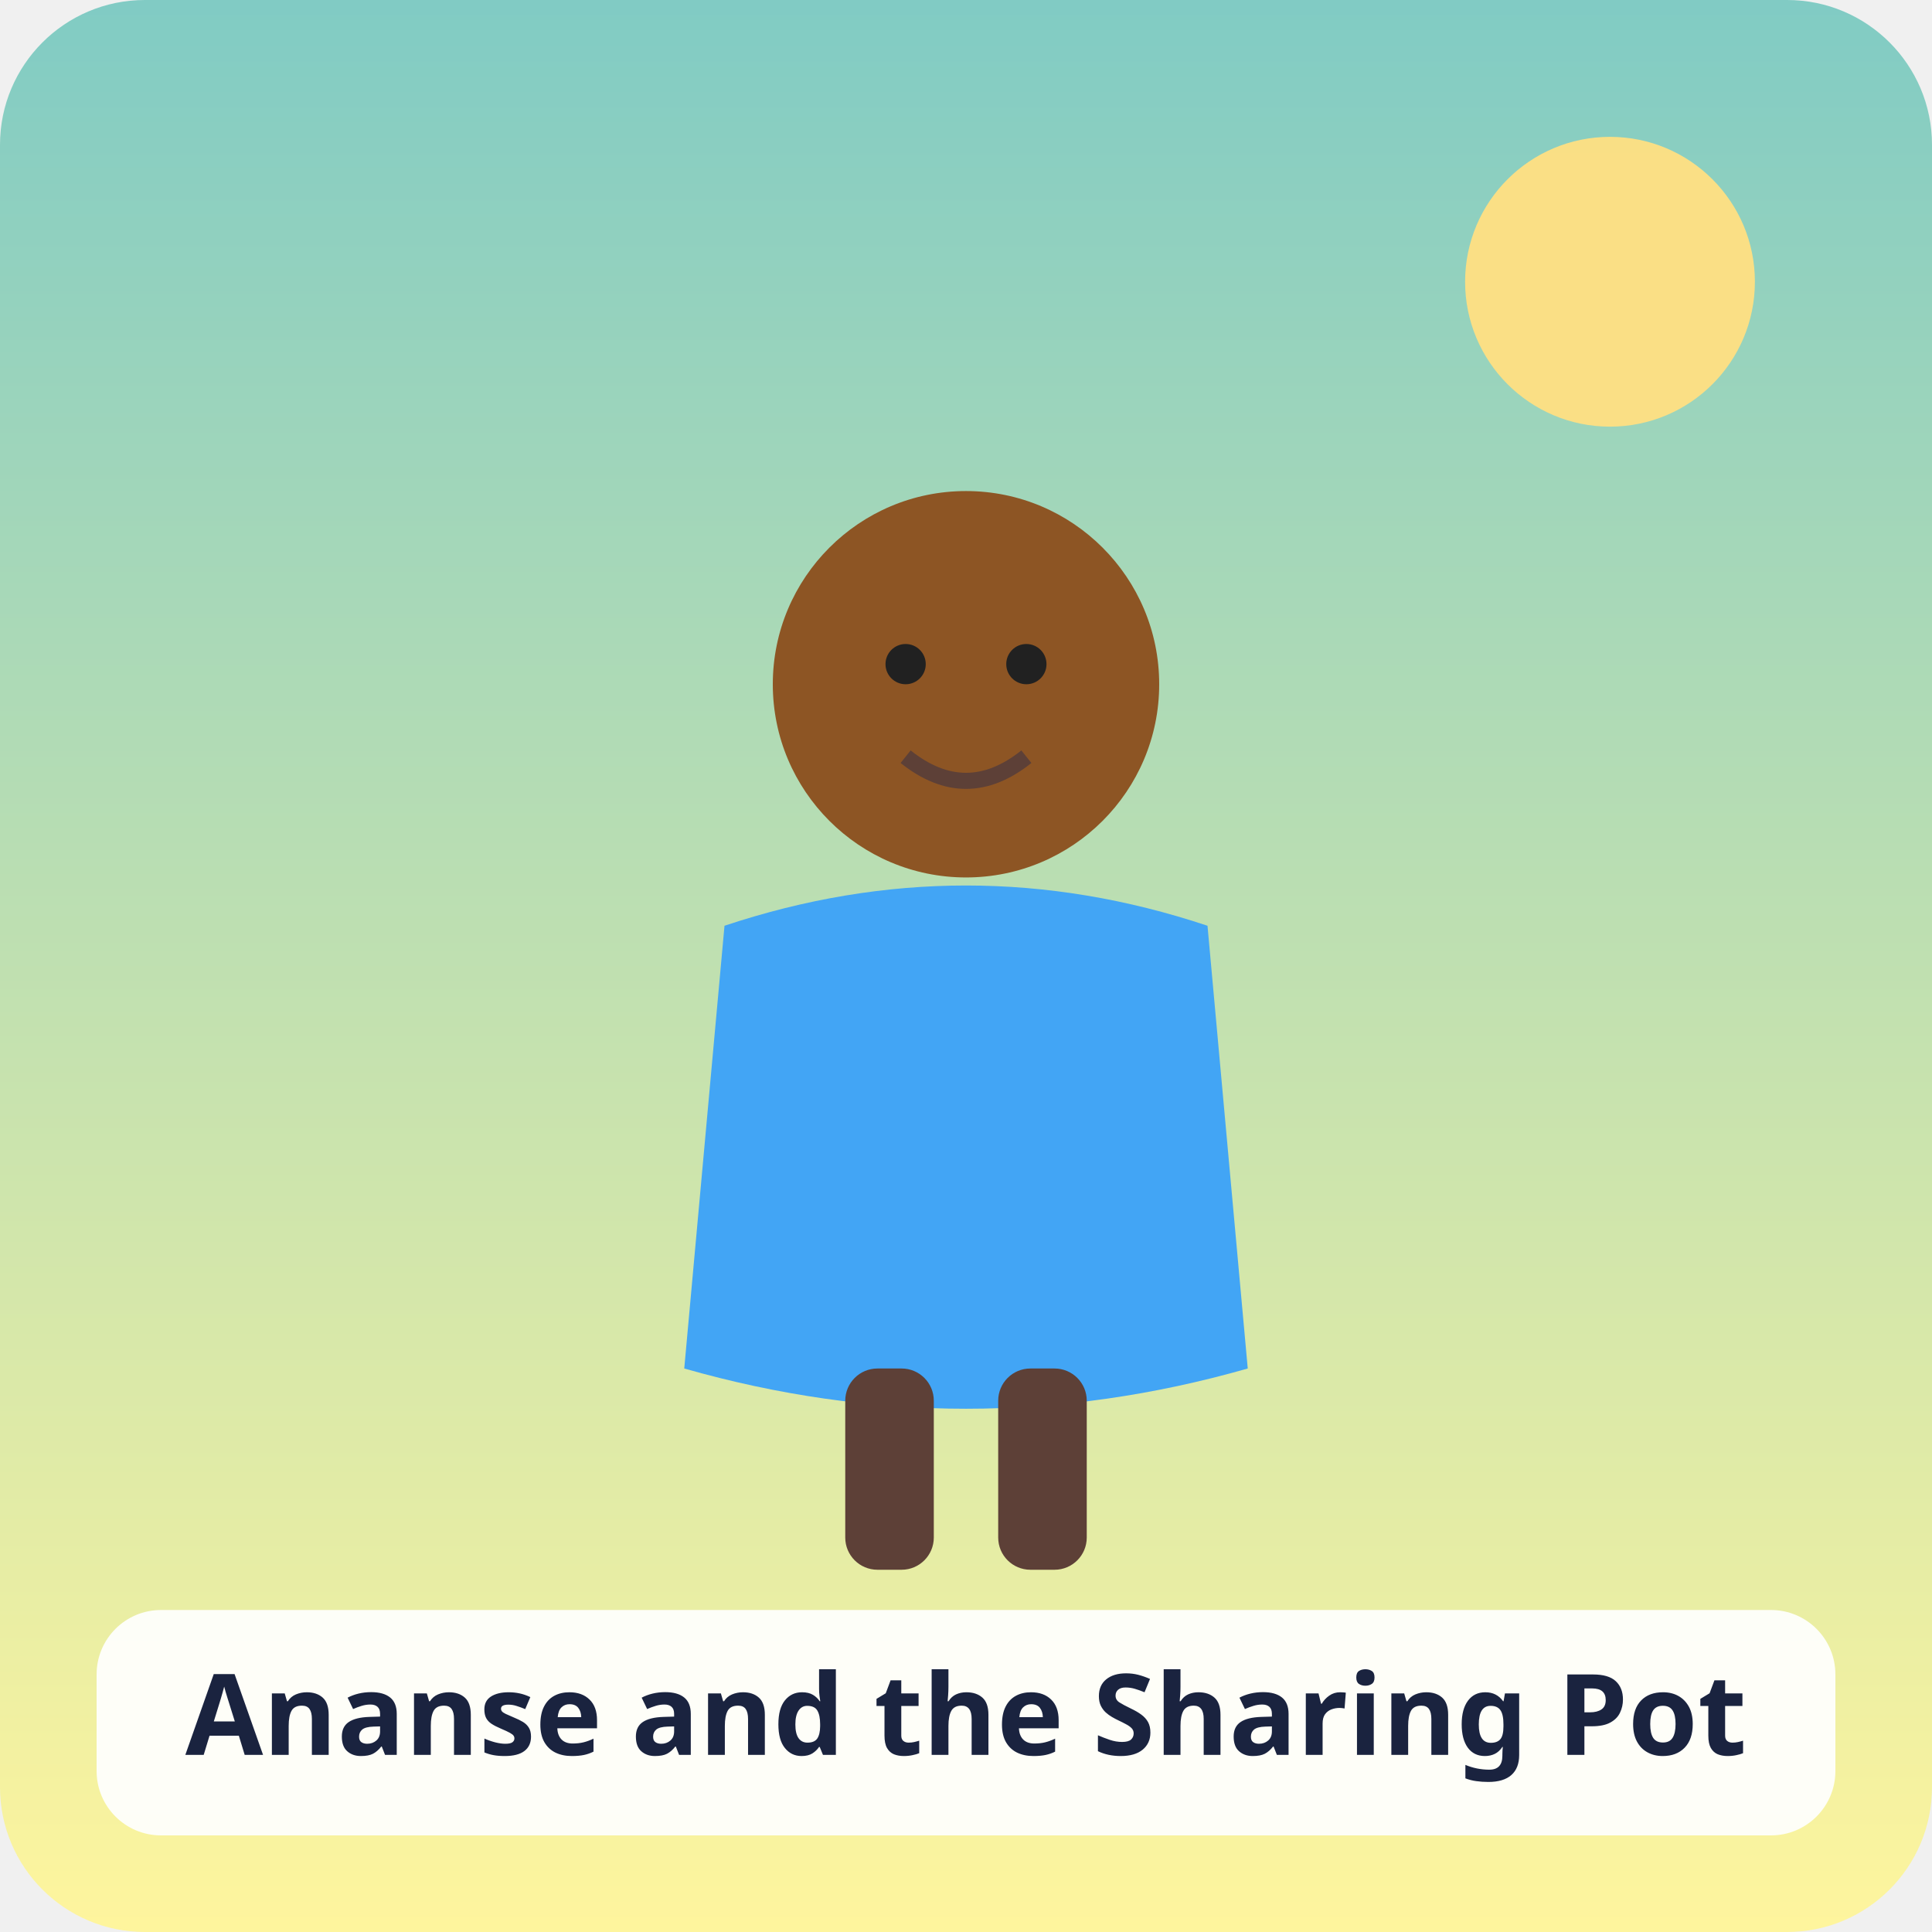
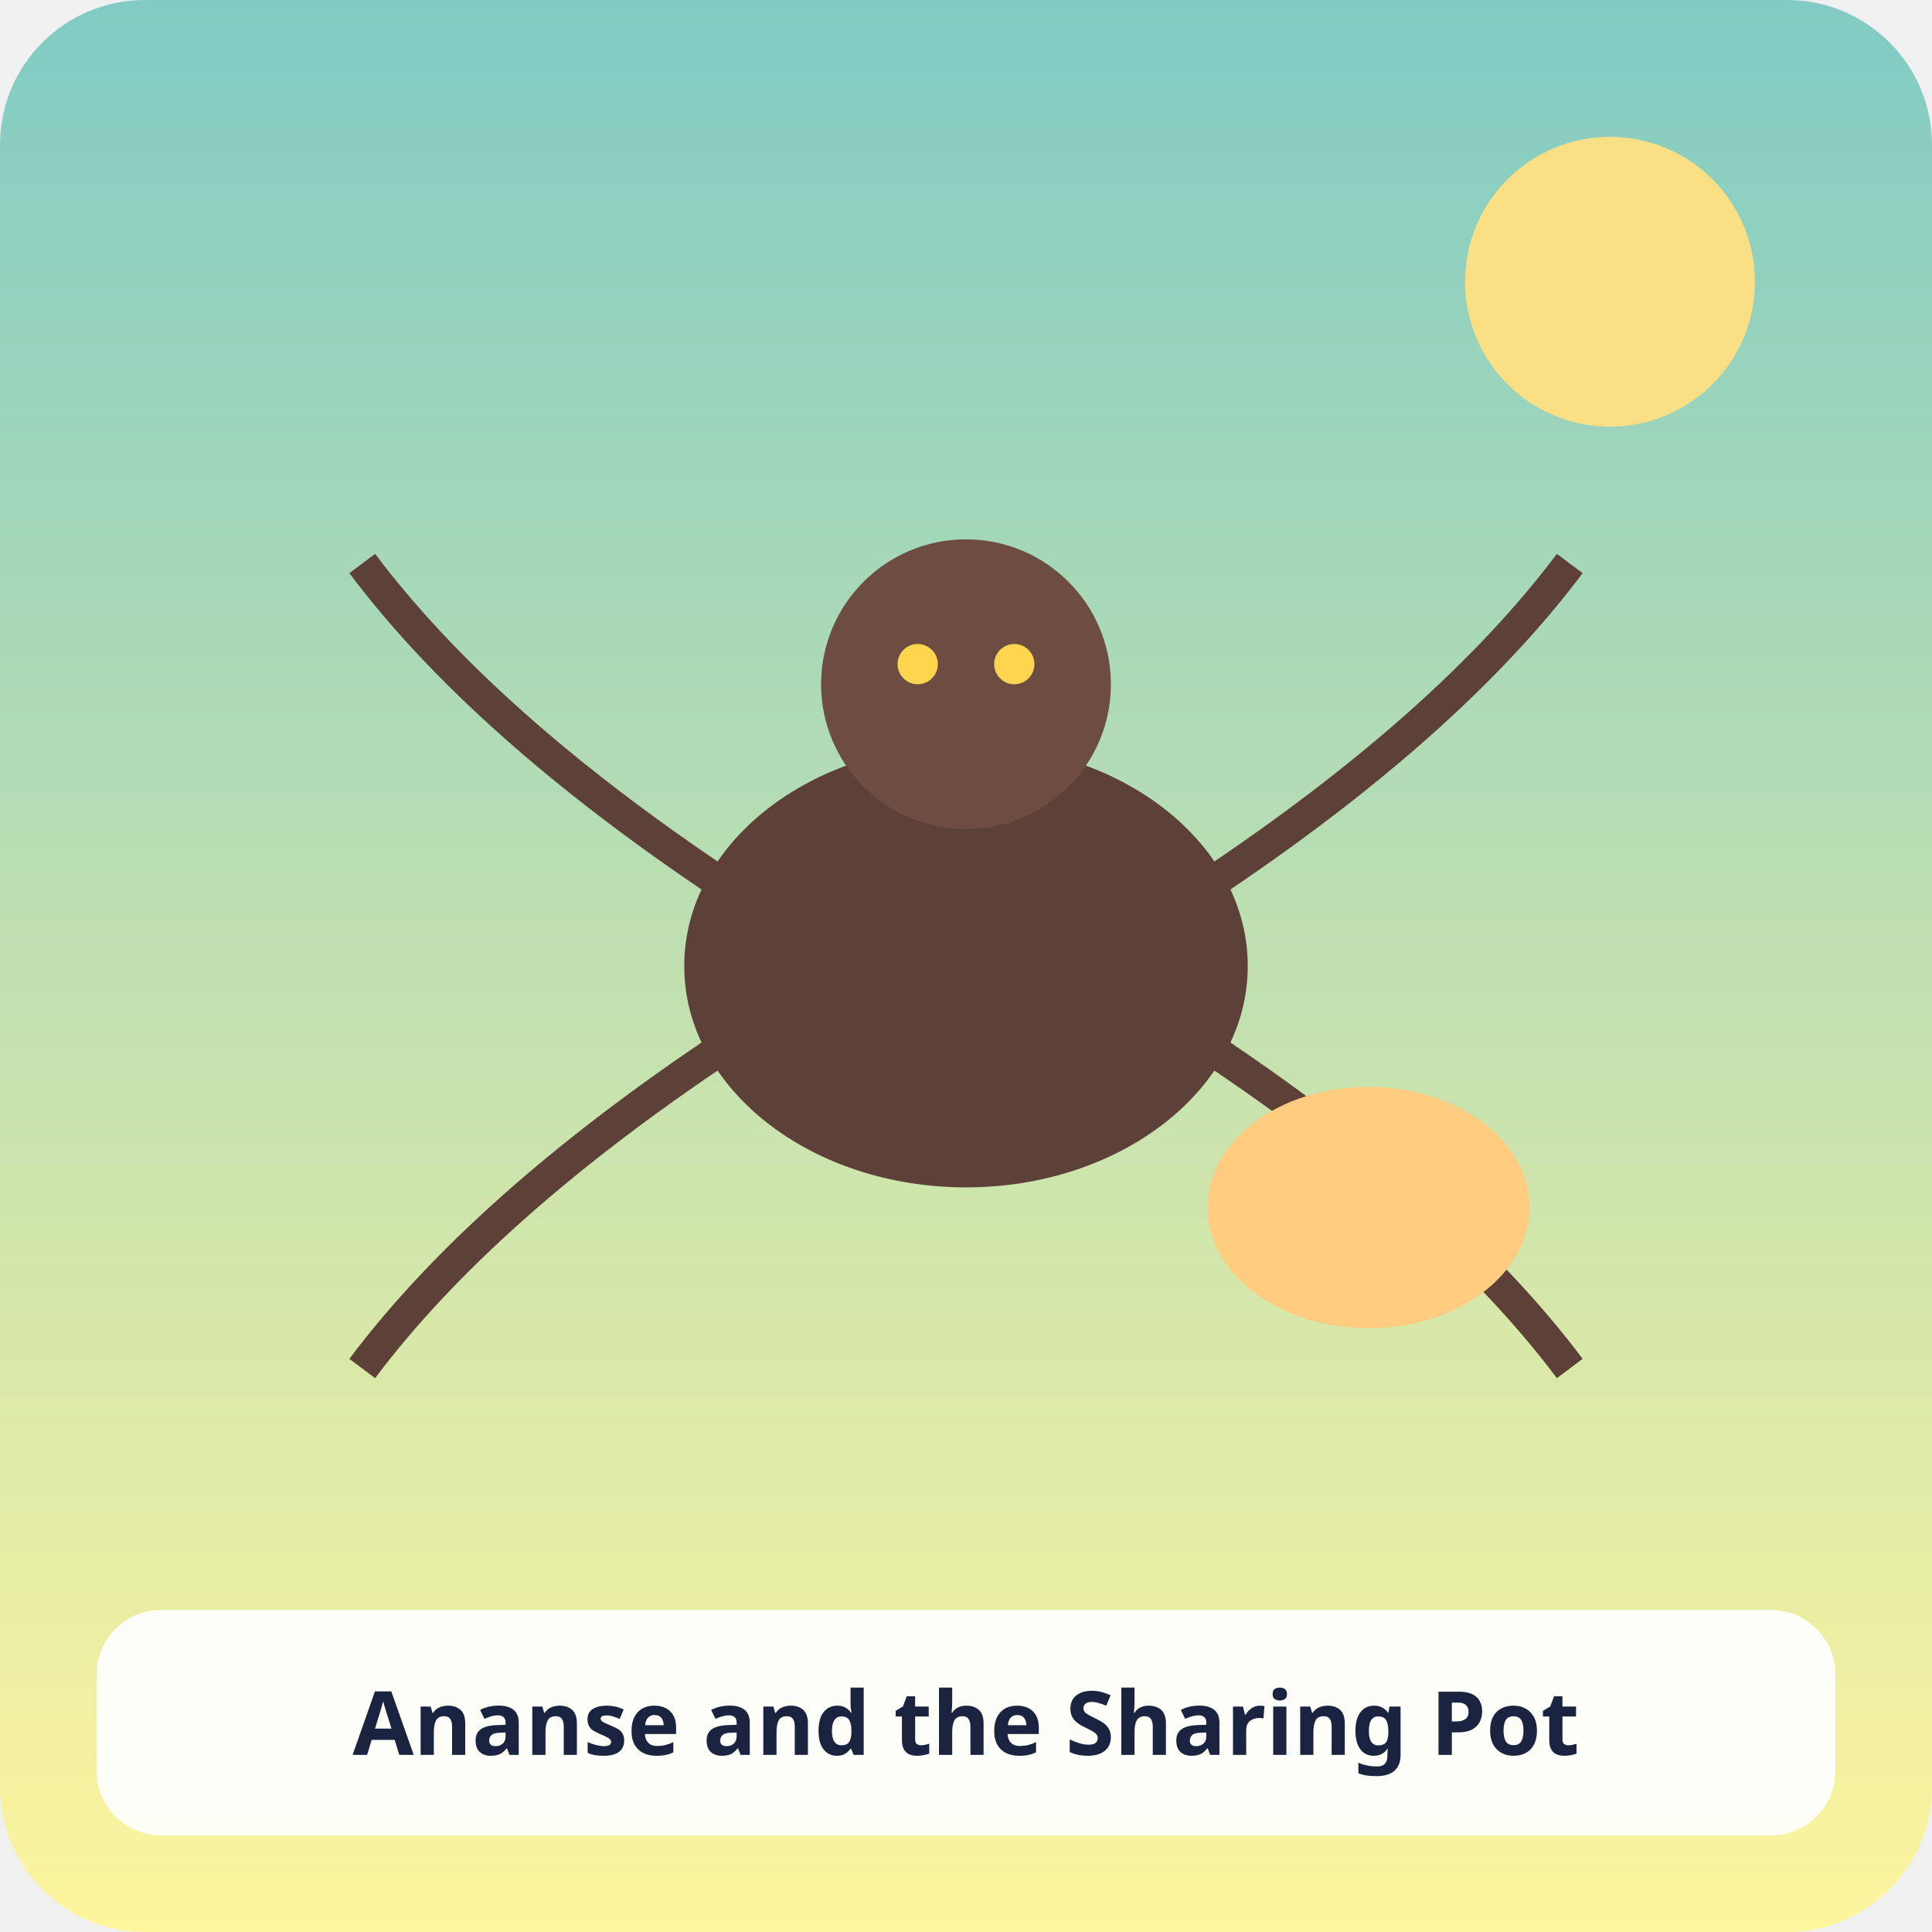
<svg xmlns="http://www.w3.org/2000/svg" viewBox="0 0 480 480" role="img" aria-label="Ananse and the Sharing Pot">
  <defs>
    <linearGradient id="sky" x1="0" y1="0" x2="0" y2="1">
      <stop offset="0%" stop-color="#80CBC4" />
      <stop offset="100%" stop-color="#FFF59D" />
    </linearGradient>
  </defs>
  <rect width="480" height="480" rx="36" fill="url(#sky)" />
  <circle cx="400" cy="70" r="36" fill="#FFE082" opacity="0.95" />
-   <circle cx="240" cy="170" r="48" fill="#8D5524" />
-   <circle cx="225" cy="165" r="5" fill="#212121" />
-   <circle cx="255" cy="165" r="5" fill="#212121" />
-   <path d="M225 188 Q240 200 255 188" stroke="#5D4037" stroke-width="4" fill="none" />
-   <path d="M180 230 Q240 210 300 230 L310 340 Q240 360 170 340 Z" fill="#42A5F5" />
-   <rect x="210" y="340" width="22" height="50" rx="8" fill="#5D4037" />
-   <rect x="248" y="340" width="22" height="50" rx="8" fill="#5D4037" />
+   <ellipse cx="240" cy="240" rx="70" ry="55" fill="#5D4037" />
+   <circle cx="240" cy="170" r="36" fill="#6D4C41" />
+   <circle cx="228" cy="165" r="5" fill="#FFD54F" />
+   <circle cx="252" cy="165" r="5" fill="#FFD54F" />
+   <path d="M180 220 Q120 180 90 140" stroke="#5D4037" stroke-width="8" fill="none" />
+   <path d="M300 220 Q360 180 390 140" stroke="#5D4037" stroke-width="8" fill="none" />
+   <path d="M180 260 Q120 300 90 340" stroke="#5D4037" stroke-width="8" fill="none" />
+   <path d="M300 260 Q360 300 390 340" stroke="#5D4037" stroke-width="8" fill="none" />
+   <ellipse cx="340" cy="300" rx="40" ry="30" fill="#FFCC80" />
  <rect x="24" y="400" width="432" height="56" rx="16" fill="#FFFFFF" opacity="0.92" />
-   <text x="240" y="436" text-anchor="middle" font-family="Nunito,Segoe UI,sans-serif" font-size="28" font-weight="700" fill="#1a233f">Ananse and the Sharing Pot</text>
+   <text x="240" y="436" text-anchor="middle" font-family="Nunito,Segoe UI,sans-serif" font-size="22" font-weight="700" fill="#1a233f">Ananse and the Sharing Pot</text>
</svg>
